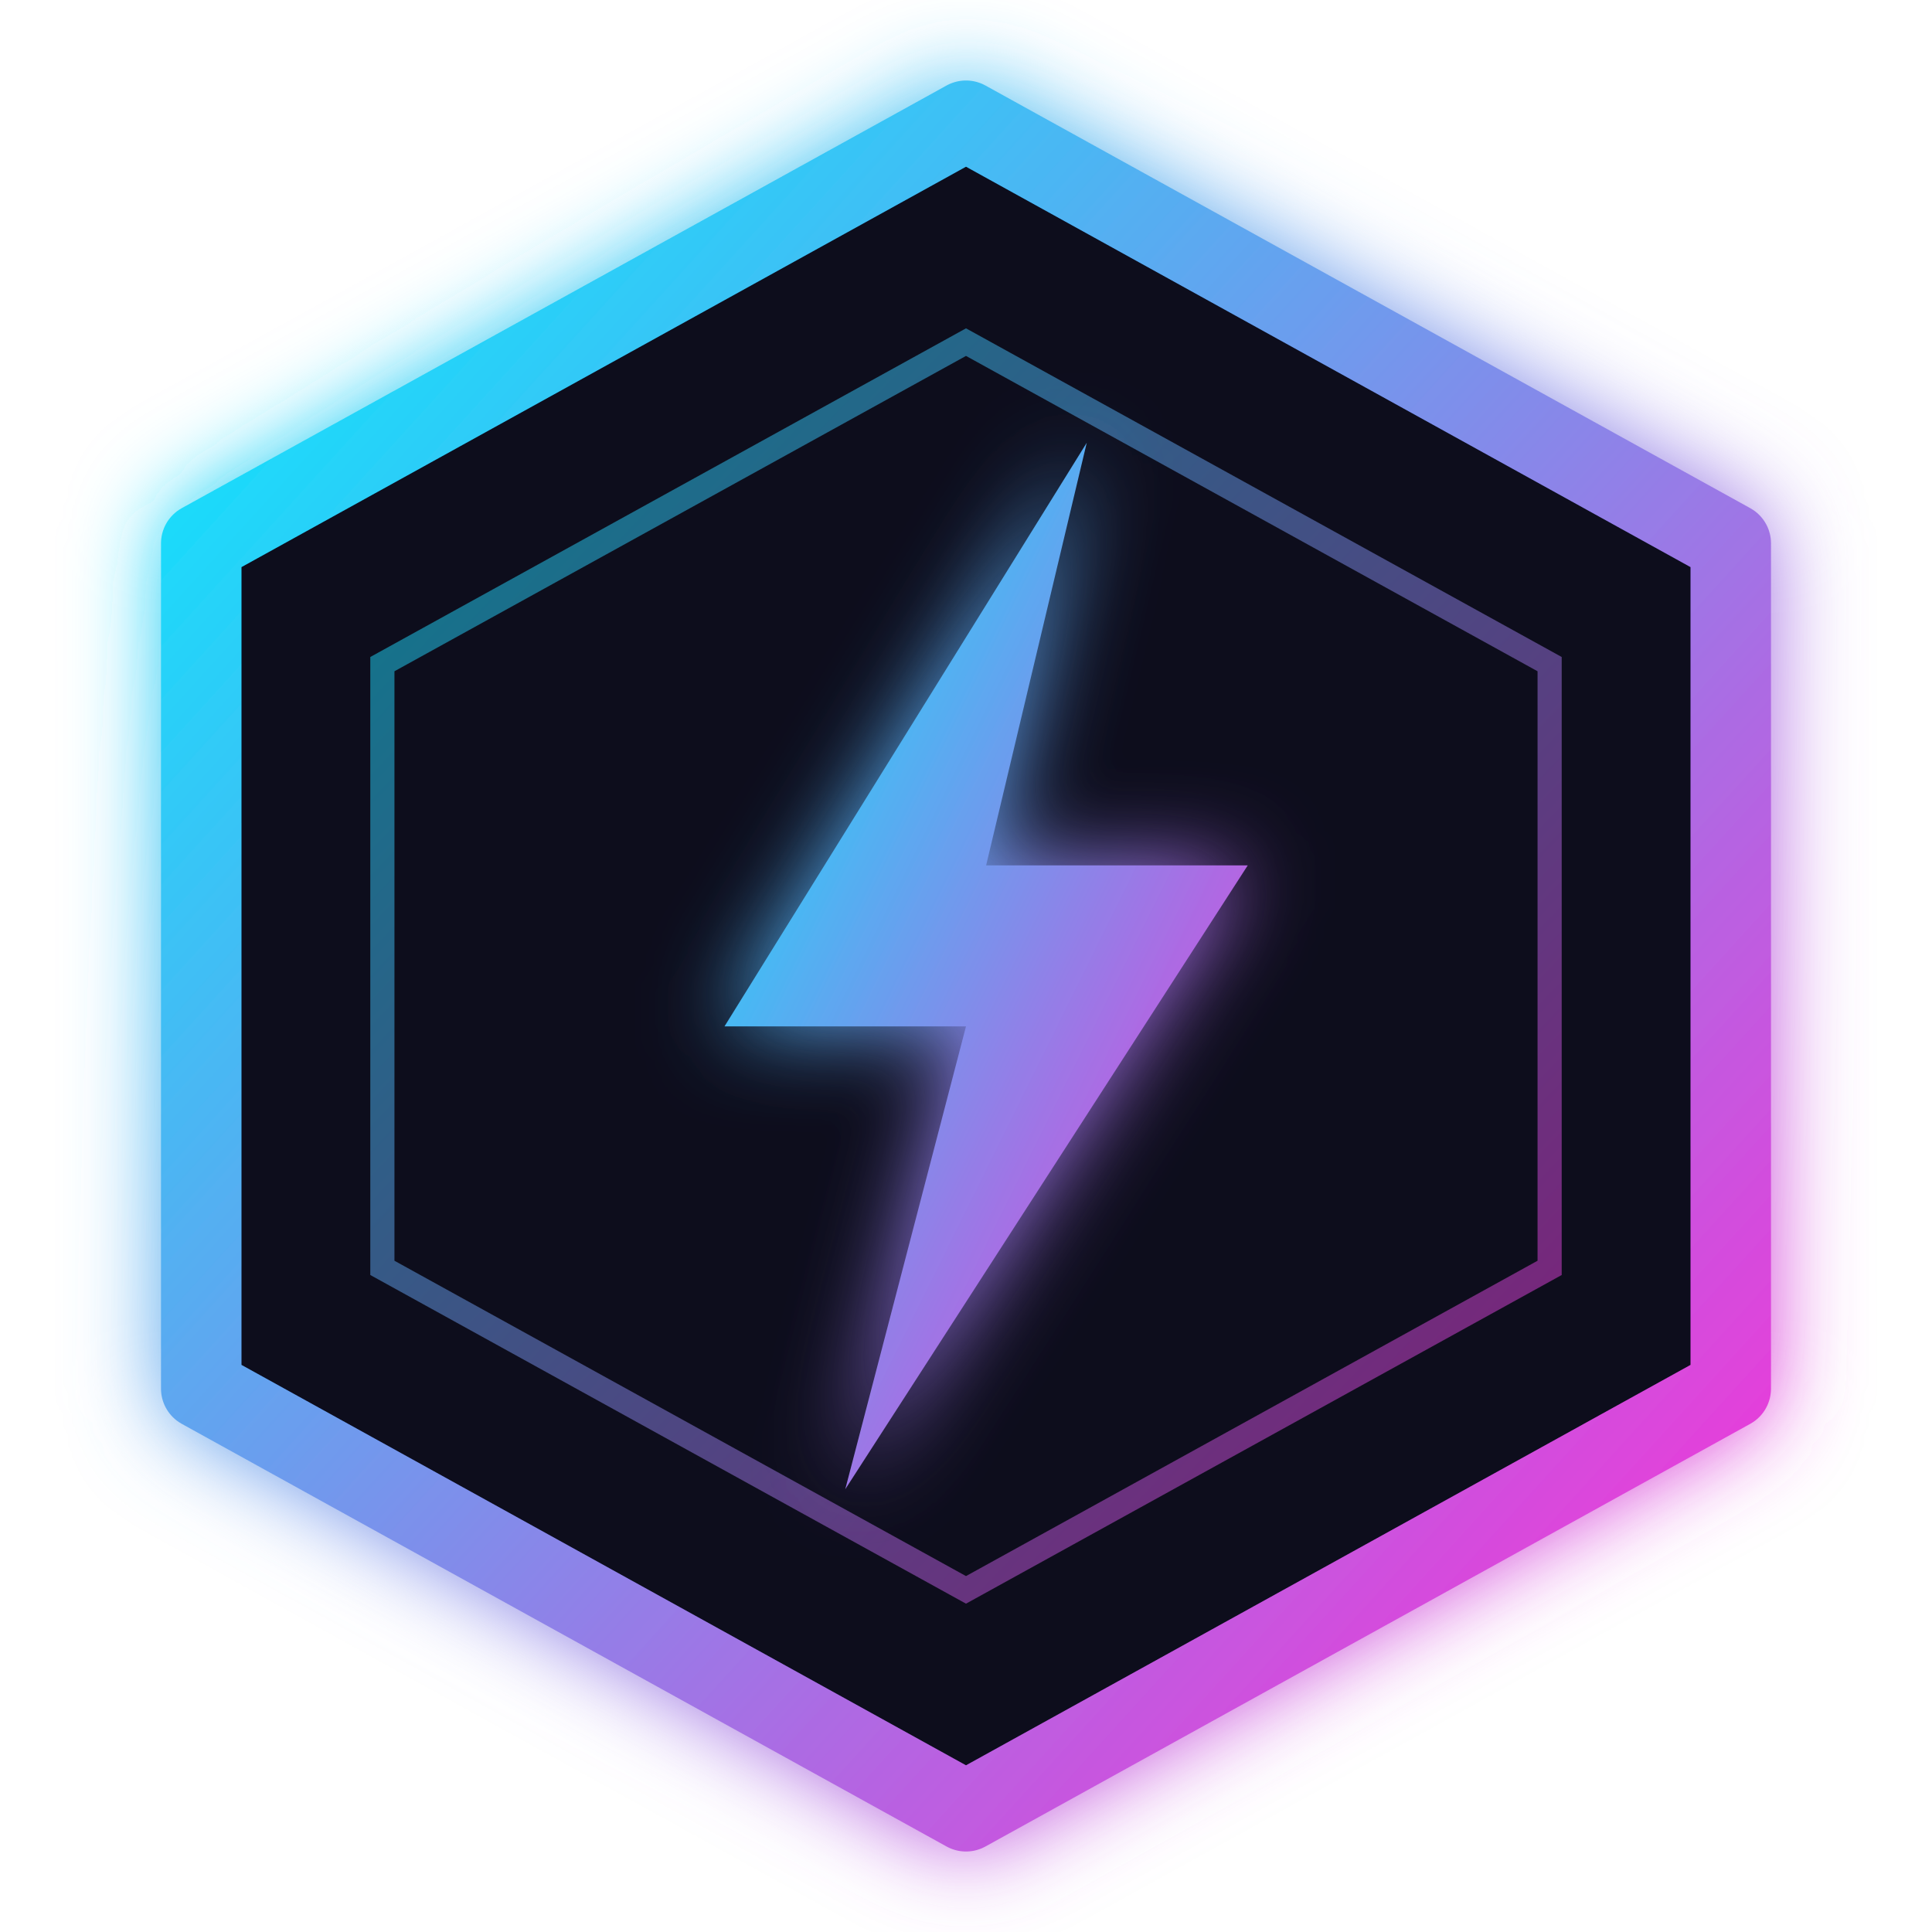
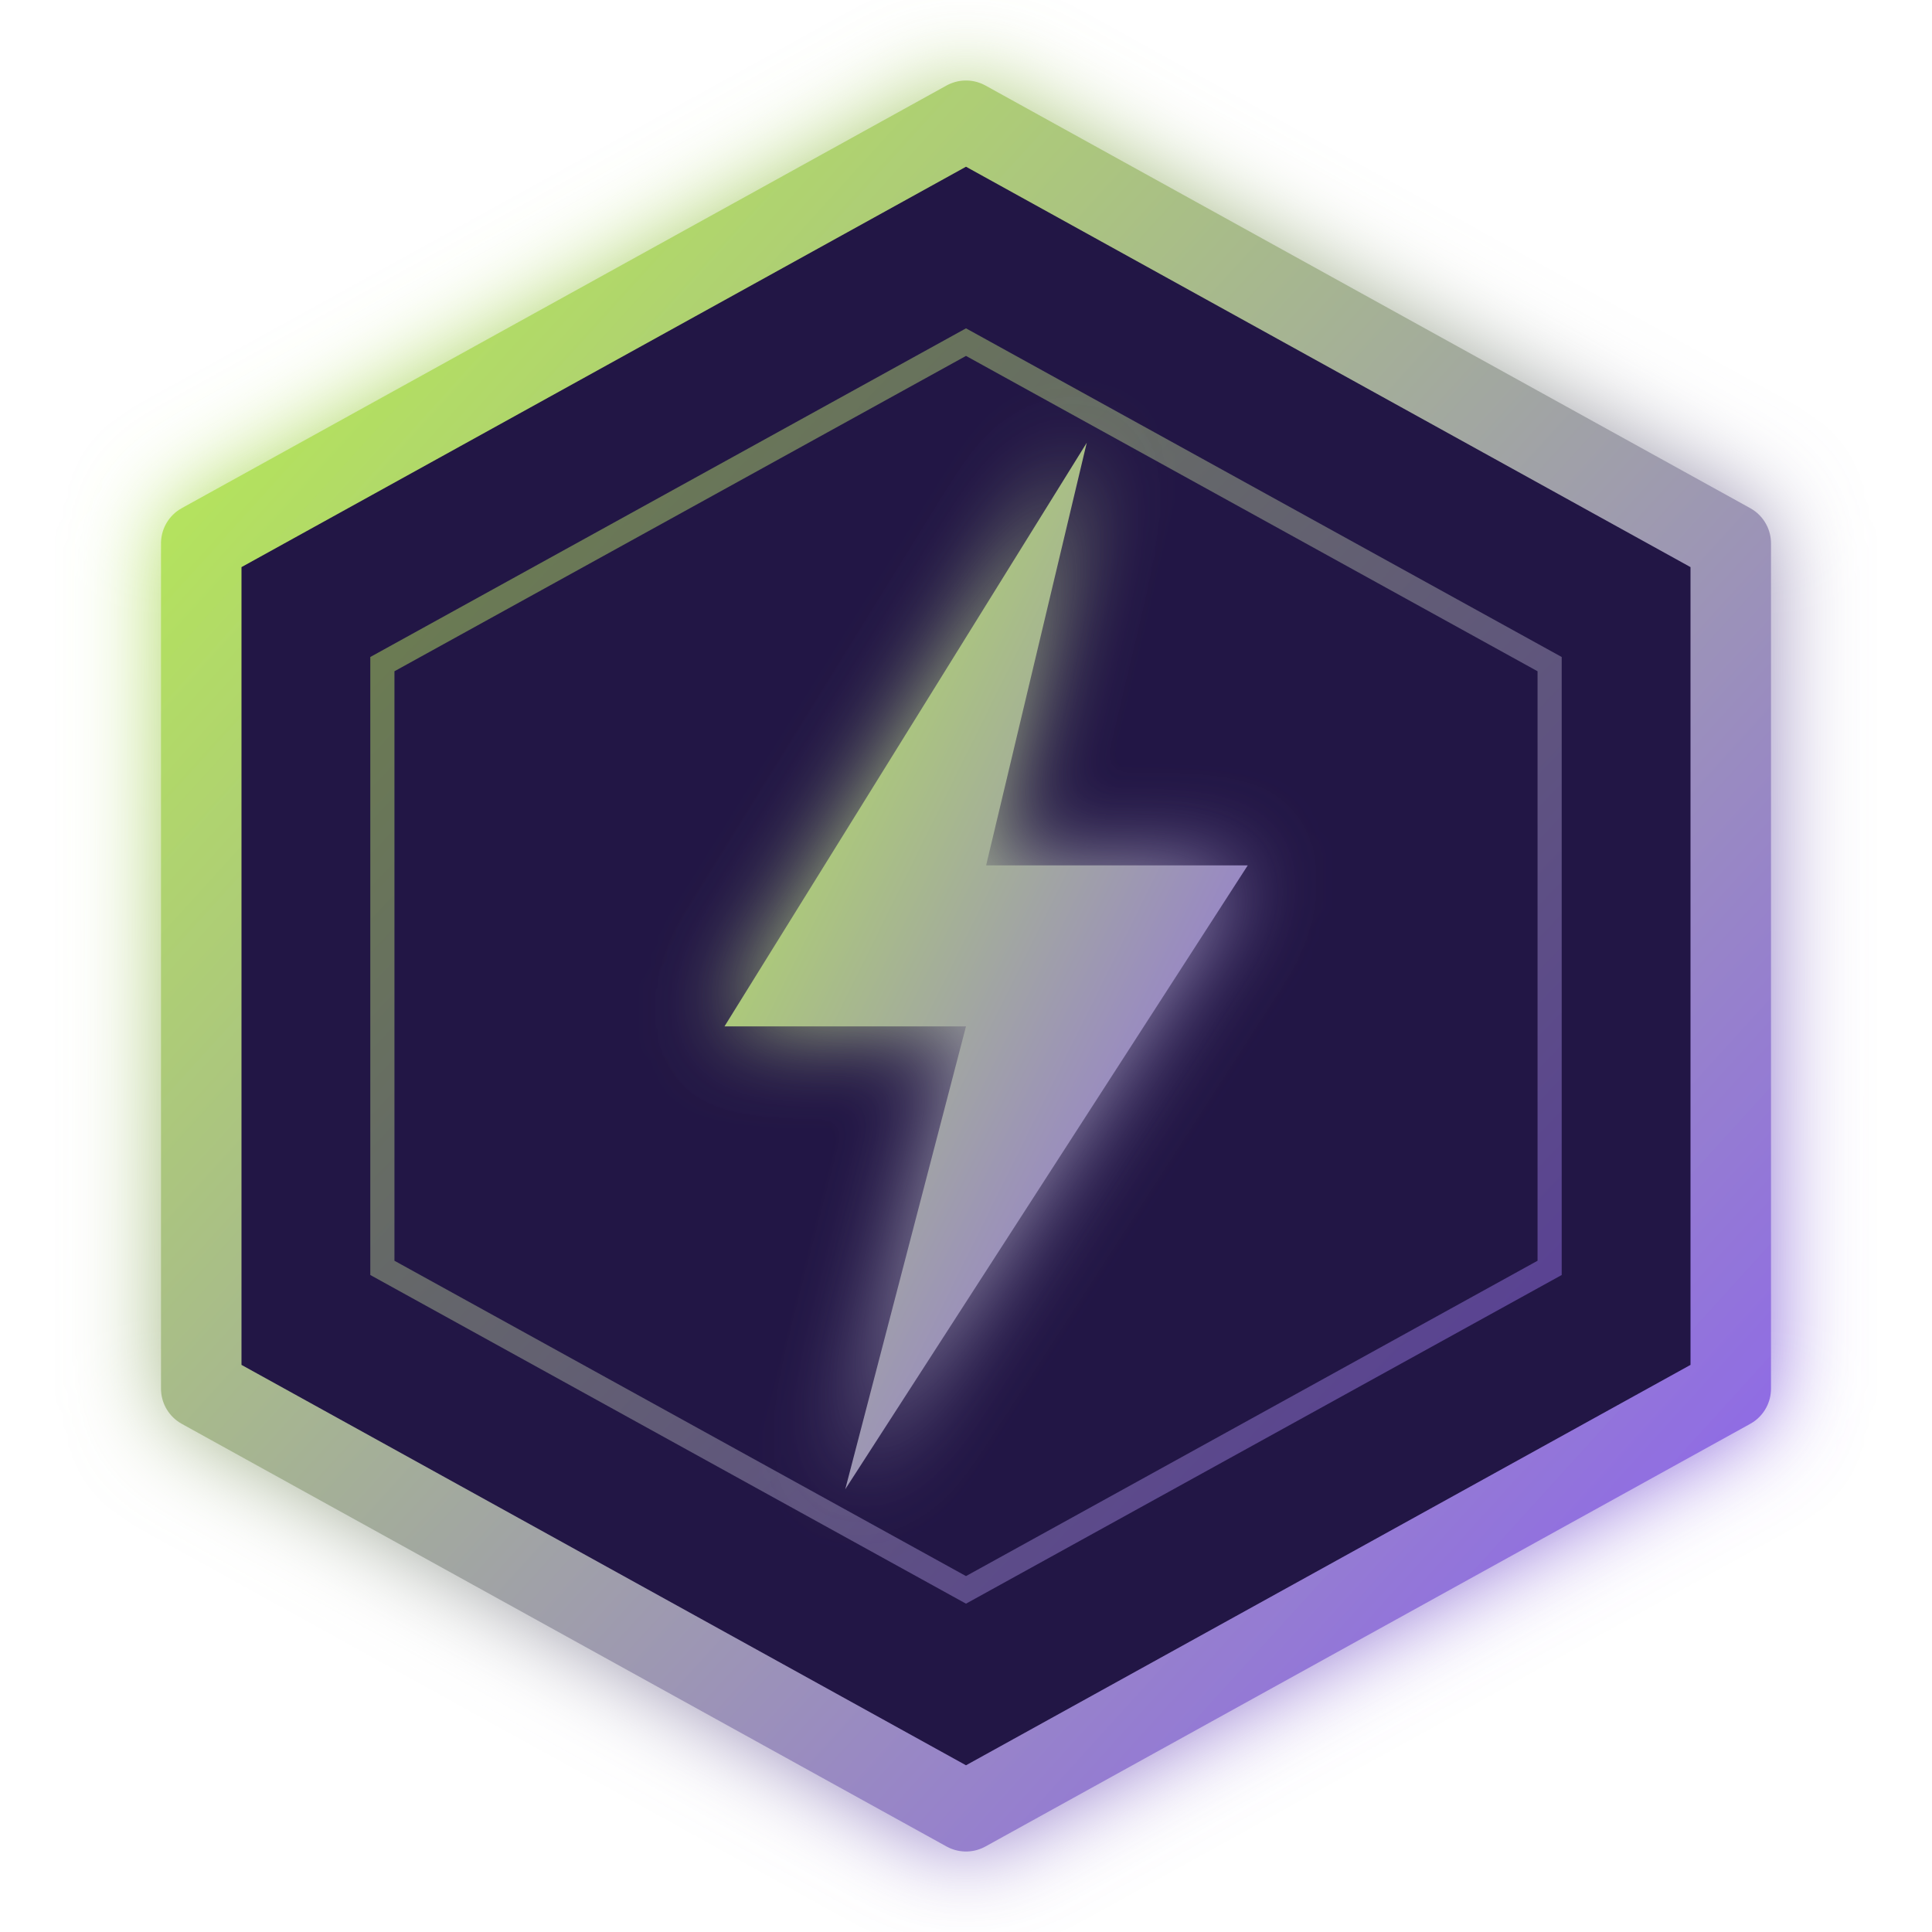
<svg xmlns="http://www.w3.org/2000/svg" viewBox="0 0 96 96" width="96" height="96" role="img" aria-label="ZAKA ARENA">
  <defs>
    <linearGradient id="g" x1="0" y1="0" x2="1" y2="1">
-       <stop offset="0" stop-color="#00f0ff" />
-       <stop offset="1" stop-color="#ff2bd6" />
+       <stop offset="0" stop-color="#b9f34b" />
+       <stop offset="1" stop-color="#8b5cf6" />
    </linearGradient>
    <filter id="glow" x="-30%" y="-30%" width="160%" height="160%">
      <feGaussianBlur stdDeviation="2.2" result="b" />
      <feMerge>
        <feMergeNode in="b" />
        <feMergeNode in="SourceGraphic" />
      </feMerge>
    </filter>
  </defs>
-   <polygon points="48,6 86,27 86,69 48,90 10,69 10,27" fill="#070a1c" stroke="url(#g)" stroke-width="4" stroke-linejoin="round" filter="url(#glow)" />
+   <polygon points="48,6 86,27 86,69 48,90 10,69 10,27" fill="#211344" stroke="url(#g)" stroke-width="4" stroke-linejoin="round" filter="url(#glow)" />
  <polygon points="48,17 77,33 77,63 48,79 19,63 19,33" fill="none" stroke="url(#g)" stroke-width="1.2" opacity=".5" />
  <path d="M54 22 L36 51 H48 L42 74 L62 43 H49 Z" fill="url(#g)" filter="url(#glow)" />
</svg>
